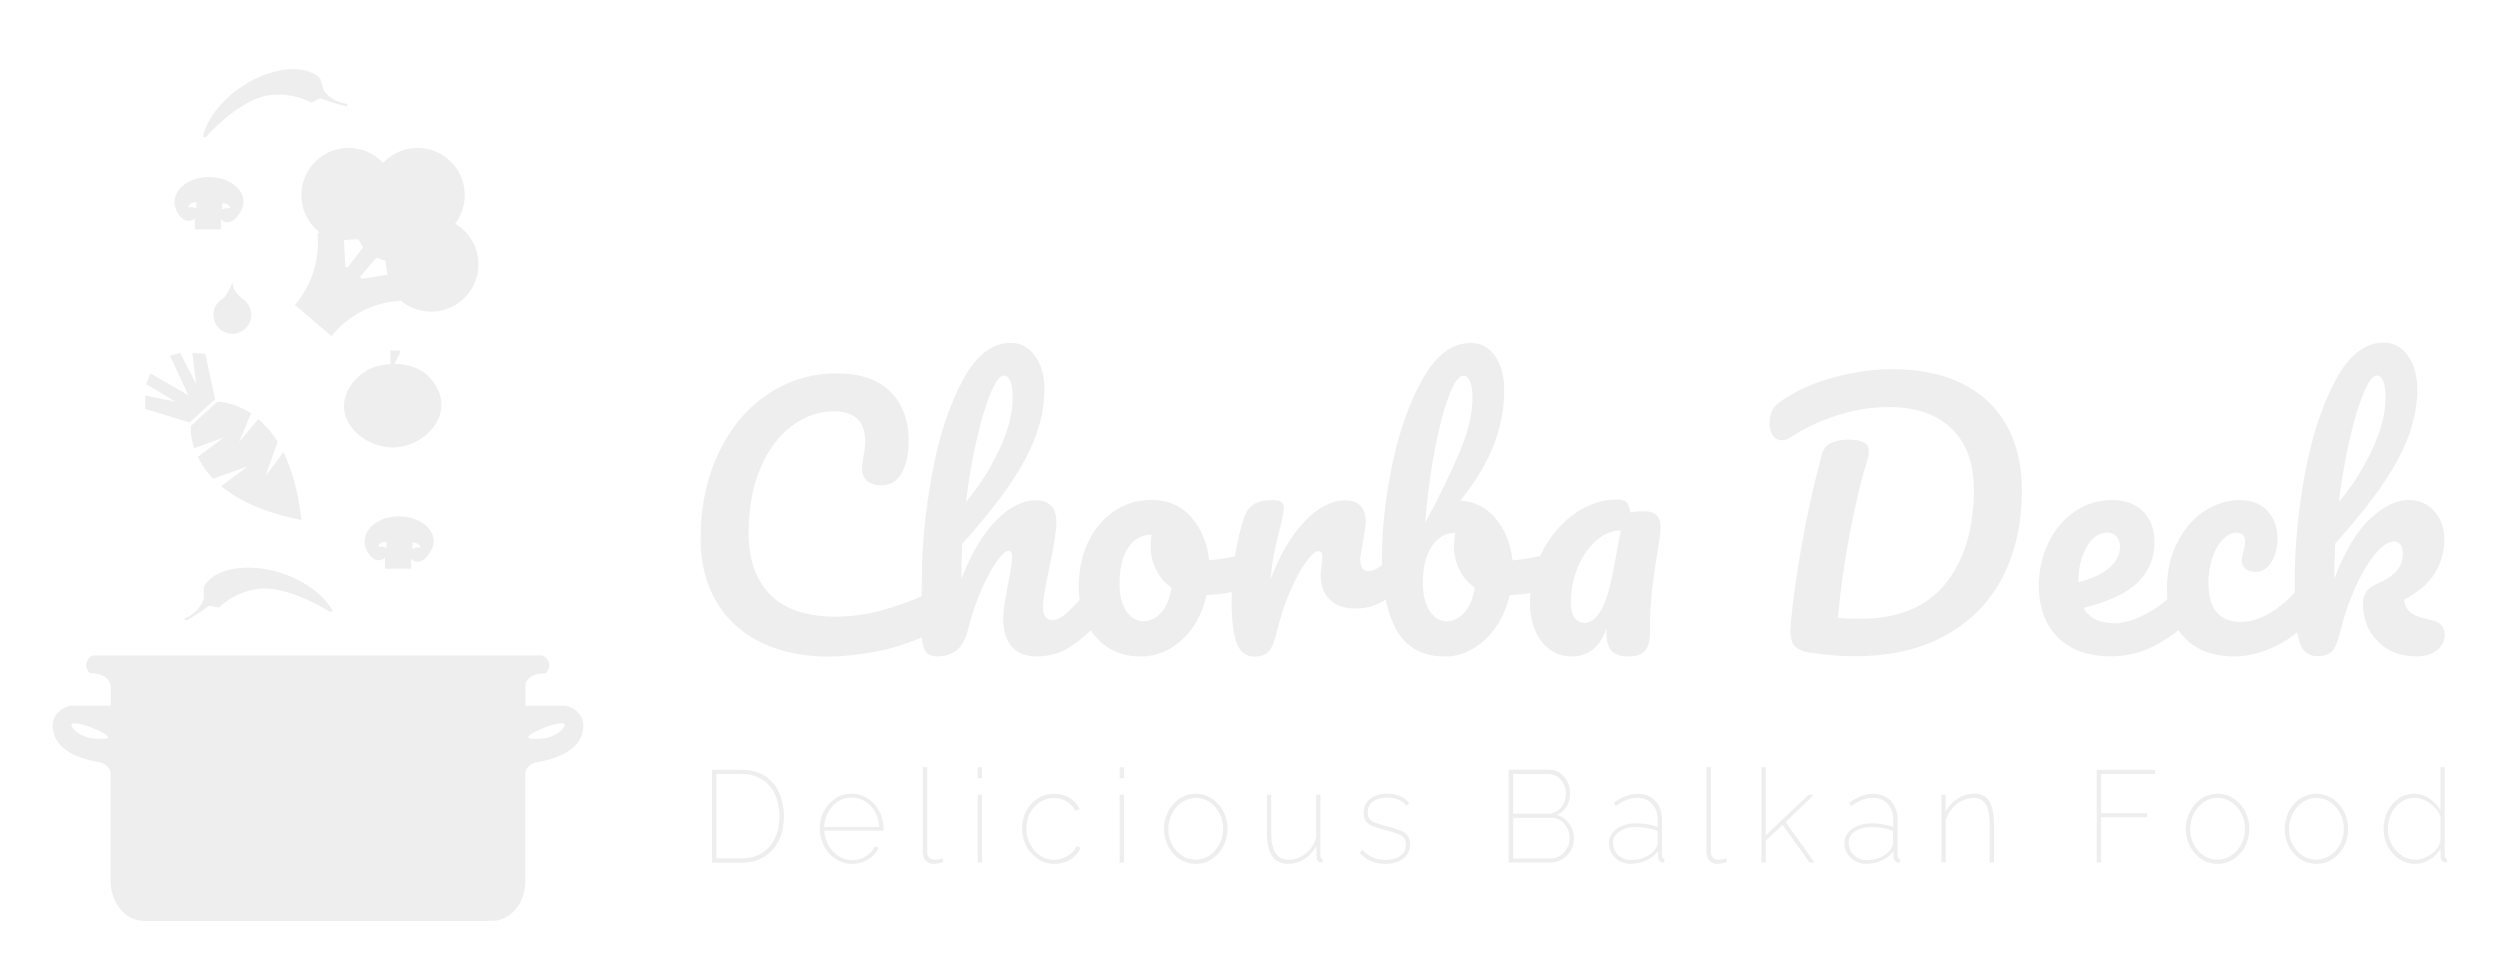
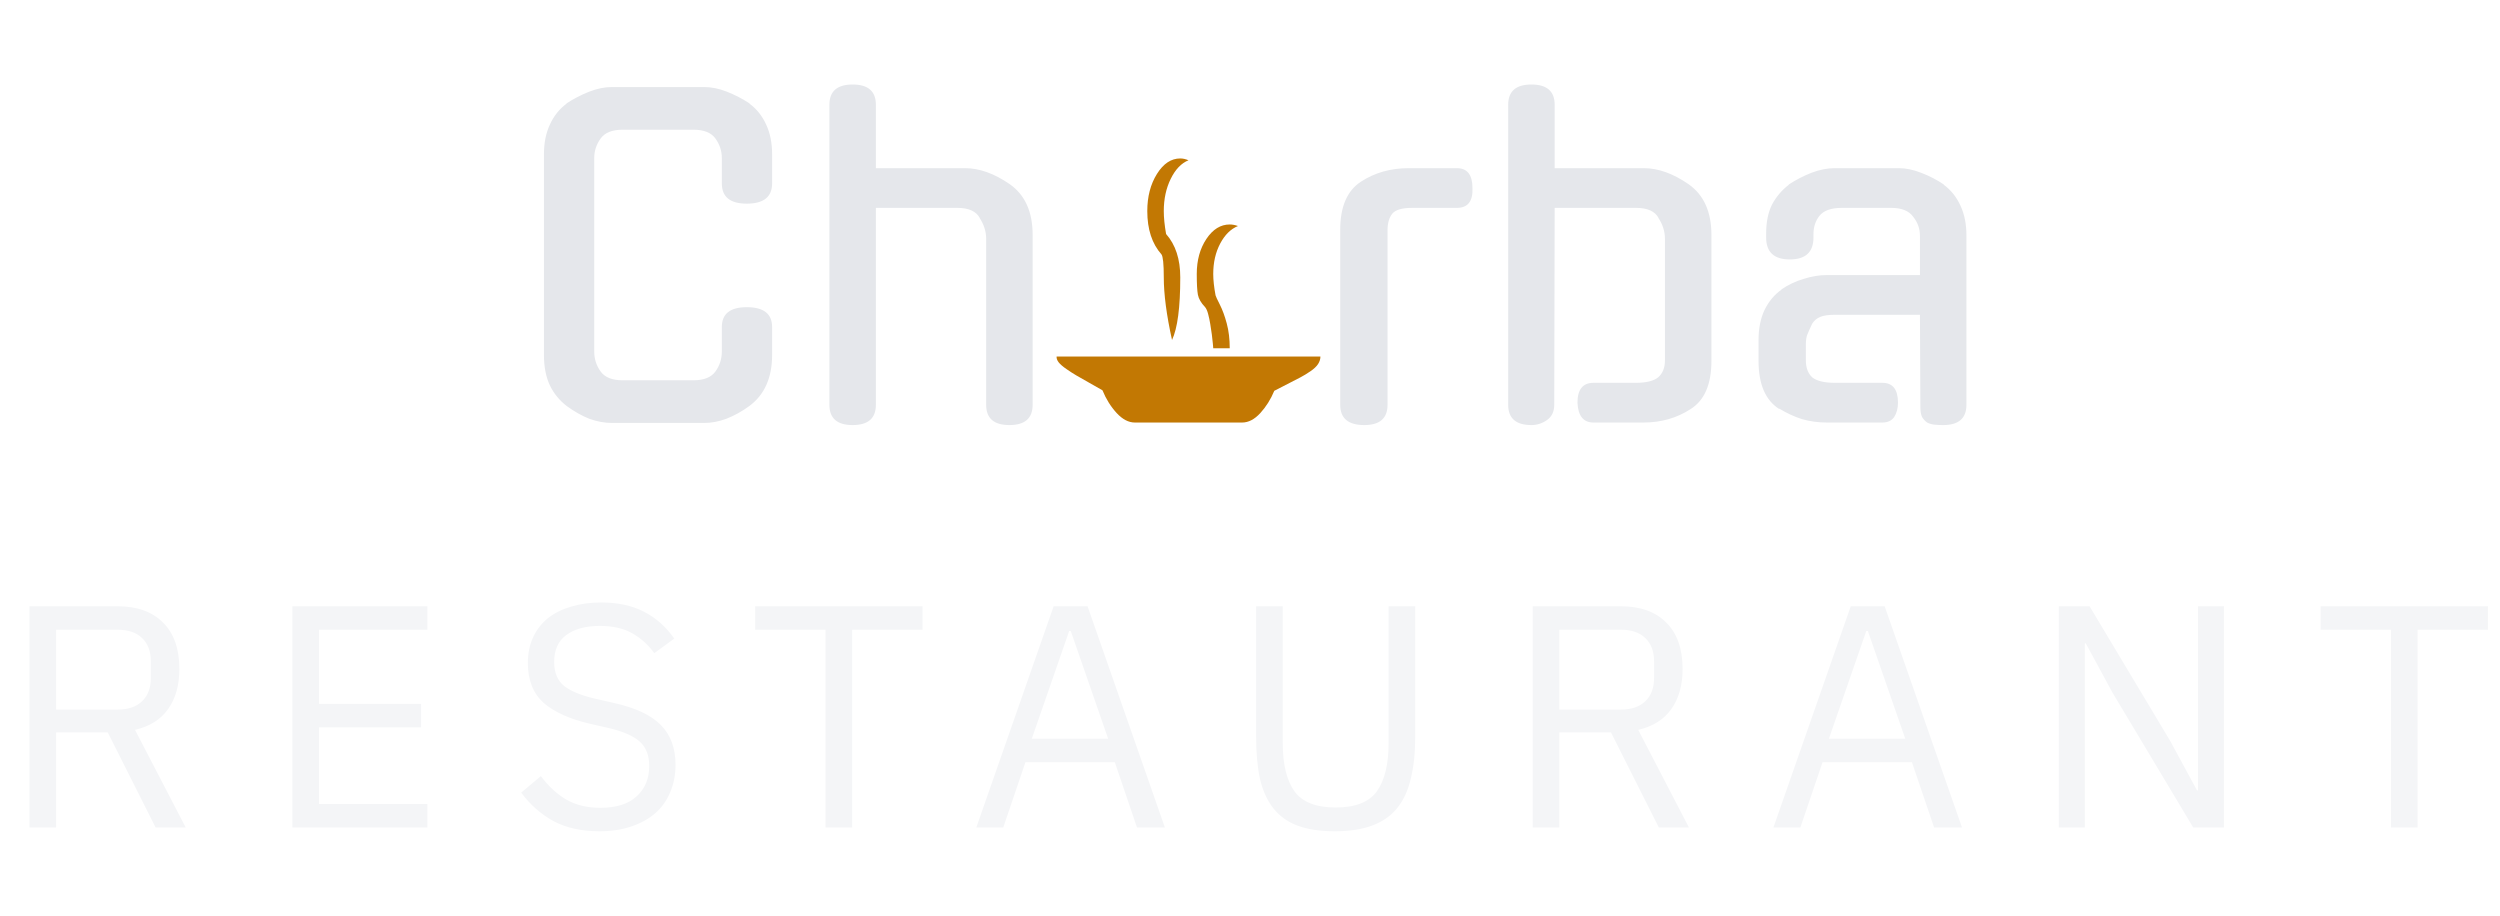
- <svg xmlns="http://www.w3.org/2000/svg" version="1.1" id="Layer_1" x="0px" y="0px" viewBox="0 0 325.33 127.11" style="enable-background:new 0 0 325.33 127.11;" xml:space="preserve">
-   <style type="text/css">
- 	.st0{fill:#EEEEEE;}
- </style>
-   <g id="pot">
-     <path class="st0" d="M73.63,91.84h-5.26v-2.85c0.2-0.62,0.81-1.37,2.62-1.37c0,0,1.12-0.95,0-2.11l-0.42-0.22H12.12l-0.41,0.21   c-1.12,1.17,0,2.11,0,2.11c2.17,0,2.62,1.07,2.7,1.71c0.03,0.27,0,0.46,0,0.46v2.05H9.15c0,0-2.84,0.56-2.19,3.45   s4.56,3.67,5.85,3.89c1.3,0.22,1.59,1.28,1.59,1.28v14.22c0,2.85,1.94,5.17,4.33,5.17h45.3c2.39,0,4.33-2.31,4.33-5.17v-14.22   c0,0,0.3-1.06,1.59-1.28c1.29-0.22,5.2-1,5.86-3.89S73.63,91.84,73.63,91.84z M13.57,96.14c0,0-2.89,0.31-4.14-1.47   C8.17,92.89,15.99,96,13.57,96.14z M73.35,94.67c-1.26,1.78-4.14,1.47-4.14,1.47C66.79,96,74.61,92.89,73.35,94.67z" />
-     <g id="Carot">
-       <path class="st0" d="M28.79,63.26l3.43-2.56l-4.48,1.6c-0.94-0.97-1.58-1.95-2-2.85l3.35-2.5l-3.83,1.37    c-0.55-1.68-0.42-2.88-0.42-2.88l1.69-1.57l0.04-0.03l1.71-1.56c0,0,0.78-0.01,1.93,0.34c0.71,0.22,1.56,0.58,2.46,1.18    l-1.58,3.75l2.53-3.02c0.86,0.73,1.73,1.69,2.51,2.97l-1.59,4.47l2.34-3.13c1.07,2.16,1.93,5.02,2.34,8.83    C34.2,66.68,30.92,65.04,28.79,63.26z" />
-       <polygon class="st0" points="18.9,51.47 18.9,53.21 24.67,54.99 27.99,51.94 26.71,46.03 25.04,45.93 25.52,49.98 23.44,45.93     22.13,46.3 24.51,51.44 19.56,48.58 19.03,49.98 22.85,52.28   " />
-     </g>
-     <path class="st0" d="M55.89,68.88c-0.34-0.43-0.8-0.8-1.35-1.09c-0.01,0-0.01-0.01-0.03-0.01c-0.46-0.24-0.98-0.41-1.54-0.5   c-0.33-0.06-0.67-0.09-1.03-0.09c-0.34,0-0.67,0.03-1,0.08c-0.47,0.08-0.92,0.2-1.32,0.39c-0.01,0-0.03,0.01-0.04,0.02   c-0.74,0.32-1.34,0.8-1.7,1.37c-0.13,0.21-0.42,0.71-0.43,1.38c-0.03,1.27,0.95,2.11,1.11,2.24c0.09,0.06,0.33,0.24,0.68,0.24   c0.49,0.01,0.81-0.29,0.86-0.35v1.45h3.41v-1.34c0.14,0.2,0.3,0.3,0.39,0.34c0.43,0.2,0.99,0.06,1.44-0.34   c0.15-0.14,0.34-0.36,0.52-0.64c0.22-0.34,0.57-0.87,0.57-1.59C56.44,69.88,56.24,69.35,55.89,68.88z M50.29,71.27h-0.17   c0,0-0.23-0.24-0.88-0.1c0,0,0.09-0.76,1.05-0.67V71.27z M53.83,71.4h-0.17v-0.77c0.96-0.1,1.05,0.66,1.05,0.66   C54.05,71.16,53.83,71.4,53.83,71.4z" />
-     <path class="st0" d="M31.15,24.72c-0.34-0.43-0.8-0.8-1.35-1.09c-0.01,0-0.01-0.01-0.03-0.01c-0.46-0.24-0.98-0.41-1.54-0.5   c-0.33-0.06-0.67-0.09-1.03-0.09c-0.34,0-0.67,0.03-1,0.08c-0.47,0.08-0.92,0.2-1.32,0.39c-0.01,0-0.03,0.01-0.04,0.02   c-0.74,0.32-1.34,0.8-1.7,1.37c-0.13,0.21-0.42,0.71-0.43,1.38c-0.03,1.27,0.95,2.11,1.11,2.24c0.09,0.06,0.33,0.24,0.68,0.24   c0.49,0.01,0.81-0.29,0.86-0.35v1.45h3.41v-1.36c0.14,0.2,0.3,0.3,0.39,0.34c0.43,0.2,0.99,0.06,1.44-0.34   c0.15-0.14,0.34-0.36,0.52-0.64c0.22-0.34,0.57-0.87,0.57-1.59C31.7,25.71,31.5,25.18,31.15,24.72z M25.55,27.1h-0.17   c0,0-0.23-0.24-0.88-0.1c0,0,0.09-0.76,1.05-0.67V27.1z M29.09,27.23h-0.17v-0.77c0.96-0.1,1.05,0.66,1.05,0.66   C29.32,26.99,29.09,27.23,29.09,27.23z" />
-     <path class="st0" d="M48.99,72.9" />
-     <path class="st0" d="M23.96,80.52c0,0,1.96-0.7,2.56-2.65v-1.48c0,0,1.01-2.49,5.68-2.52s9.33,2.5,11.08,5.58   c0,0-0.28,0.27-0.42,0.15s-4.75-3.02-8.45-3.02c-1.95,0-4.27,0.92-5.8,2.37c-0.05,0.05-0.09,0.09-0.12,0.11   c-0.42-0.08-0.85-0.15-1.27-0.23c-0.36,0.26-0.73,0.52-1.12,0.78c-0.63,0.42-1.24,0.8-1.83,1.15   C24.16,80.68,24.06,80.6,23.96,80.52z" />
-     <path class="st0" d="M45.27,13.53c0,0-2.08-0.14-3.18-1.85l-0.41-1.43c0,0-1.65-2.12-6.16-0.87s-8.29,4.96-9.13,8.39   c0,0,0.34,0.18,0.45,0.02c0.11-0.15,3.74-4.2,7.29-5.21c1.88-0.53,4.36-0.28,6.23,0.7c0.06,0.03,0.11,0.06,0.15,0.08   c0.39-0.19,0.77-0.38,1.16-0.57c0.42,0.15,0.85,0.3,1.29,0.45c0.72,0.23,1.41,0.43,2.08,0.6C45.12,13.73,45.19,13.63,45.27,13.53z" />
-     <path class="st0" d="M29.03,38.83c0.02-0.01,0.03-0.02,0.05-0.03c-0.16,0.17-0.32,0.3-0.5,0.35   C28.72,39.02,28.87,38.91,29.03,38.83z" />
-     <path class="st0" d="M31.7,38.99c0,0-0.06-0.04-0.17-0.11C31.6,38.91,31.65,38.95,31.7,38.99z" />
-     <path class="st0" d="M32.7,40.97c0,1.36-1.1,2.47-2.46,2.47c-1.36,0-2.47-1.11-2.47-2.47c0-0.69,0.29-1.31,0.74-1.76   c0,0,0,0,0.01,0c0.02-0.02,0.04-0.04,0.06-0.06h0.01c0.17-0.05,0.34-0.18,0.5-0.35c0.64-0.67,1.16-2.04,1.16-2.04   c0.08,1.1,0.93,1.84,1.3,2.12c0.1,0.08,0.17,0.11,0.17,0.11C32.31,39.44,32.7,40.16,32.7,40.97z" />
-     <path class="st0" d="M28.58,39.15c-0.03,0.02-0.04,0.04-0.06,0.06c-0.01,0-0.01,0-0.01,0C28.43,39.21,28.45,39.19,28.58,39.15z" />
-     <path class="st0" d="M57.43,53.03c-0.24,2.84-3.28,5.2-6.33,5.2c-2.98,0-6.21-2.24-6.33-5.2c-0.1-2.42,1.93-4.45,3.59-5.14   c0.48-0.2,1.17-0.38,1.93-0.47l0.13-0.02c0.13-0.01,0.25-0.03,0.39-0.03v-1.75h1.25v0.32l-0.73,1.42c0.33,0,0.83,0.01,1.43,0.13   c0.53,0.11,1.98,0.41,3.15,1.62C56.04,49.24,57.62,50.88,57.43,53.03z" />
-     <path class="st0" d="M59.23,29.11c0.79-1.03,1.25-2.32,1.25-3.72c0-3.4-2.75-6.14-6.14-6.14c-1.77,0-3.37,0.75-4.49,1.95   c-1.12-1.2-2.72-1.95-4.48-1.95c-3.14,0-5.74,2.35-6.11,5.39c-0.03,0.25-0.04,0.5-0.04,0.75c0,1.82,0.79,3.45,2.04,4.57   c0.09,0.08,0.18,0.16,0.27,0.24l-0.22,0.25c0.03,0.38,0.05,0.76,0.05,1.14c0,3.08-1.11,5.91-2.97,8.09l4.74,4.06   c1.7-2.11,4.08-3.64,6.81-4.29c0.72-0.18,1.46-0.29,2.23-0.32c1.06,0.89,2.43,1.42,3.93,1.42c0.69,0,1.35-0.11,1.97-0.32   c2.43-0.82,4.19-3.12,4.19-5.83C62.25,32.14,61.04,30.17,59.23,29.11z M44.94,34.7l-0.18-3.46l1.86-0.11l0.62,1.06l-1.98,2.58   L44.94,34.7z M47,36.3L46.87,36l2.11-2.47l1.16,0.38l0.29,1.83L47,36.3z" />
-   </g>
-   <g>
-     <path class="st0" d="M98.91,83.54c-2.5-1.25-4.41-3.03-5.74-5.33c-1.33-2.3-2-4.98-2-8.03c0-4.23,0.79-7.99,2.36-11.27   c1.57-3.28,3.71-5.82,6.4-7.62c2.69-1.8,5.68-2.7,8.97-2.7c3.06,0,5.39,0.8,6.97,2.4c1.59,1.6,2.38,3.71,2.38,6.33   c0,1.76-0.31,3.17-0.91,4.23c-0.61,1.07-1.48,1.6-2.62,1.6c-0.79,0-1.42-0.19-1.87-0.56c-0.45-0.37-0.68-0.92-0.68-1.64   c0-0.26,0.06-0.73,0.17-1.43c0.17-0.86,0.25-1.55,0.25-2.07c0-2.62-1.38-3.93-4.12-3.93c-1.87,0-3.66,0.62-5.36,1.86   c-1.7,1.24-3.08,3.06-4.12,5.46c-1.05,2.4-1.57,5.26-1.57,8.57c0,3.45,0.95,6.12,2.85,8.01c1.9,1.88,4.71,2.83,8.42,2.83   c1.84,0,3.71-0.24,5.59-0.71c1.89-0.47,3.98-1.2,6.27-2.18c0.43-0.17,0.78-0.26,1.06-0.26c0.45,0,0.79,0.17,1.02,0.52   c0.23,0.34,0.34,0.79,0.34,1.34c0,1.76-0.94,3.05-2.81,3.89c-2.01,0.89-4.1,1.55-6.27,1.96s-4.23,0.63-6.19,0.63   C104.34,85.42,101.4,84.79,98.91,83.54z" />
-     <path class="st0" d="M144.14,76.09c0.21,0.35,0.32,0.82,0.32,1.42c0,1.15-0.27,2.04-0.81,2.68c-1.3,1.53-2.64,2.78-4.02,3.76   c-1.38,0.98-2.94,1.47-4.7,1.47c-1.45,0-2.54-0.42-3.27-1.27c-0.74-0.85-1.11-2.08-1.11-3.69c0-0.81,0.2-2.25,0.6-4.32   c0.37-1.81,0.55-3.07,0.55-3.76c0-0.46-0.16-0.69-0.47-0.69c-0.37,0-0.89,0.48-1.57,1.45c-0.68,0.96-1.36,2.24-2.04,3.82   c-0.68,1.58-1.23,3.25-1.66,5.01c-0.54,2.3-1.87,3.45-4,3.45c-0.85,0-1.41-0.31-1.68-0.93c-0.27-0.62-0.4-1.73-0.4-3.35   c0-0.92,0.01-1.66,0.04-2.2l0.04-3.45c0-4.43,0.45-9.05,1.34-13.86c0.89-4.81,2.21-8.84,3.96-12.11c1.74-3.27,3.83-4.9,6.27-4.9   c1.3,0,2.36,0.57,3.17,1.71c0.81,1.14,1.21,2.61,1.21,4.42c0,2.91-0.84,5.92-2.51,9.05c-1.67,3.12-4.4,6.77-8.17,10.95   c-0.08,1.5-0.13,3.04-0.13,4.62c0.94-2.45,1.98-4.44,3.13-5.98c1.15-1.54,2.28-2.64,3.4-3.3c1.12-0.66,2.15-0.99,3.08-0.99   c1.84,0,2.76,0.94,2.76,2.81c0,1.12-0.31,3.15-0.94,6.09c-0.54,2.5-0.81,4.16-0.81,4.96c0,1.15,0.41,1.73,1.23,1.73   c0.57,0,1.24-0.35,2.02-1.06c0.78-0.7,1.82-1.85,3.13-3.43c0.34-0.4,0.72-0.6,1.15-0.6C143.63,75.57,143.92,75.74,144.14,76.09z    M128.93,51.11c-0.62,1.48-1.23,3.48-1.81,6c-0.58,2.52-1.06,5.26-1.42,8.22c1.76-2.1,3.21-4.39,4.36-6.87   c1.15-2.47,1.72-4.72,1.72-6.74c0-0.92-0.1-1.63-0.3-2.12c-0.2-0.49-0.48-0.73-0.85-0.73C130.12,48.89,129.56,49.63,128.93,51.11z" />
-     <path class="st0" d="M163.55,72.51c0.2,0.38,0.3,0.85,0.3,1.43c0,1.38-0.41,2.2-1.23,2.46c-1.7,0.6-3.57,0.95-5.61,1.04   c-0.54,2.42-1.6,4.35-3.19,5.81c-1.59,1.45-3.39,2.18-5.4,2.18c-1.7,0-3.15-0.42-4.36-1.25s-2.12-1.94-2.74-3.32   c-0.62-1.38-0.94-2.88-0.94-4.49c0-2.19,0.41-4.14,1.23-5.85c0.82-1.71,1.96-3.05,3.4-4.02c1.45-0.96,3.05-1.45,4.81-1.45   c2.15,0,3.89,0.75,5.21,2.27c1.32,1.51,2.09,3.38,2.32,5.59c1.33-0.09,2.92-0.37,4.76-0.86c0.23-0.06,0.43-0.09,0.6-0.09   C163.07,71.94,163.35,72.13,163.55,72.51z M151.11,79.72c0.67-0.75,1.11-1.83,1.34-3.24c-0.88-0.6-1.55-1.4-2.02-2.38   c-0.47-0.98-0.7-2.01-0.7-3.11c0-0.46,0.04-0.92,0.13-1.38h-0.21c-1.13,0-2.08,0.55-2.83,1.66c-0.75,1.11-1.13,2.67-1.13,4.68   c0,1.58,0.3,2.79,0.91,3.63c0.61,0.84,1.33,1.25,2.15,1.25C149.66,80.84,150.44,80.47,151.11,79.72z" />
-     <path class="st0" d="M160.93,83.69c-0.44-1.15-0.66-2.99-0.66-5.53c0-3.74,0.52-7.3,1.57-10.66c0.25-0.83,0.67-1.45,1.25-1.83   c0.58-0.39,1.4-0.58,2.45-0.58c0.57,0,0.96,0.07,1.19,0.22c0.23,0.14,0.34,0.42,0.34,0.82c0,0.46-0.21,1.5-0.64,3.11   c-0.28,1.15-0.51,2.16-0.68,3.02c-0.17,0.86-0.31,1.93-0.43,3.2c0.94-2.48,1.98-4.49,3.15-6.04c1.16-1.55,2.3-2.66,3.42-3.32   c1.12-0.66,2.15-0.99,3.08-0.99c1.84,0,2.76,0.94,2.76,2.81c0,0.37-0.13,1.28-0.38,2.72c-0.23,1.15-0.34,1.87-0.34,2.16   c0,1.01,0.36,1.51,1.06,1.51c0.79,0,1.81-0.63,3.06-1.9c0.37-0.37,0.75-0.56,1.15-0.56c0.37,0,0.66,0.17,0.87,0.5   s0.32,0.77,0.32,1.32c0,1.07-0.28,1.9-0.85,2.5c-0.79,0.84-1.72,1.55-2.79,2.14c-1.06,0.59-2.19,0.88-3.38,0.88   c-1.5,0-2.64-0.39-3.42-1.17c-0.78-0.78-1.17-1.83-1.17-3.15c0-0.43,0.04-0.86,0.13-1.29c0.06-0.58,0.09-0.96,0.09-1.17   c0-0.46-0.16-0.69-0.47-0.69c-0.43,0-0.99,0.48-1.68,1.45c-0.7,0.96-1.38,2.24-2.06,3.82c-0.68,1.58-1.23,3.25-1.66,5.01   c-0.31,1.35-0.67,2.27-1.08,2.74c-0.41,0.47-1.06,0.71-1.94,0.71C162.13,85.42,161.37,84.84,160.93,83.69z" />
-     <path class="st0" d="M203.02,72.51c0.2,0.38,0.3,0.85,0.3,1.43c0,0.72-0.1,1.27-0.3,1.66c-0.2,0.39-0.51,0.65-0.94,0.8   c-1.7,0.6-3.57,0.95-5.61,1.04c-0.57,2.39-1.64,4.32-3.21,5.79s-3.31,2.2-5.21,2.2c-2.86,0-4.95-1.11-6.25-3.32   c-1.3-2.22-1.96-5.43-1.96-9.63c0-3.71,0.45-7.75,1.36-12.11c0.91-4.36,2.23-8.07,3.98-11.14c1.74-3.07,3.82-4.6,6.23-4.6   c1.3,0,2.35,0.57,3.15,1.71c0.79,1.14,1.19,2.61,1.19,4.42c0,2.36-0.44,4.71-1.32,7.04c-0.88,2.33-2.34,4.78-4.38,7.34   c1.9,0.14,3.45,0.94,4.64,2.4c1.19,1.45,1.9,3.25,2.13,5.38c1.33-0.09,2.92-0.37,4.76-0.86c0.17-0.06,0.37-0.09,0.6-0.09   C202.53,71.94,202.82,72.13,203.02,72.51z M190.56,79.72c0.68-0.75,1.13-1.83,1.36-3.24c-0.88-0.6-1.55-1.4-2.02-2.38   c-0.47-0.98-0.7-2.01-0.7-3.11c0-0.4,0.06-0.95,0.17-1.64h-0.13c-1.16,0-2.13,0.58-2.91,1.75c-0.78,1.17-1.17,2.73-1.17,4.68   c0,1.64,0.3,2.89,0.91,3.76s1.33,1.3,2.15,1.3C189.09,80.84,189.87,80.47,190.56,79.72z M188.58,51.46   c-0.67,1.71-1.28,4.04-1.85,6.97c-0.57,2.94-0.99,6.15-1.28,9.63c1.87-3.48,3.37-6.56,4.49-9.22c1.12-2.66,1.68-5.03,1.68-7.1   c0-0.92-0.11-1.63-0.32-2.12s-0.5-0.73-0.87-0.73C189.86,48.89,189.24,49.75,188.58,51.46z" />
-     <path class="st0" d="M200.61,83.47c-1.01-1.29-1.51-2.99-1.51-5.09c0-2.3,0.52-4.48,1.57-6.54c1.05-2.06,2.45-3.71,4.19-4.96   c1.74-1.25,3.59-1.88,5.55-1.88c0.62,0,1.04,0.12,1.25,0.37c0.21,0.25,0.39,0.68,0.53,1.32c0.54-0.12,1.13-0.17,1.79-0.17   c0.68,0,1.2,0.17,1.57,0.52c0.37,0.35,0.55,0.84,0.55,1.47c0,0.66-0.14,1.81-0.42,3.45c-0.31,1.76-0.55,3.43-0.72,5.03   c-0.17,1.6-0.25,3.39-0.25,5.38c0,1.09-0.22,1.88-0.66,2.35c-0.44,0.47-1.16,0.71-2.15,0.71c-0.96,0-1.68-0.24-2.15-0.71   c-0.47-0.48-0.7-1.25-0.7-2.31l0.04-0.69c-0.88,2.48-2.4,3.71-4.55,3.71C202.93,85.42,201.62,84.77,200.61,83.47z M208.37,79.37   c0.65-1.12,1.23-3.12,1.74-6l0.81-4.36c-1.16,0.03-2.24,0.48-3.23,1.36s-1.79,2.04-2.38,3.48c-0.59,1.44-0.89,2.96-0.89,4.58   c0,0.86,0.16,1.52,0.49,1.96c0.33,0.45,0.76,0.67,1.3,0.67C207,81.06,207.72,80.49,208.37,79.37z" />
-     <path class="st0" d="M235.89,84.98c-1.13-0.14-1.91-0.45-2.34-0.91c-0.42-0.46-0.61-1.21-0.55-2.25c0.2-2.85,0.67-6.37,1.4-10.56   c0.74-4.19,1.63-8.22,2.68-12.11c0.2-0.72,0.59-1.22,1.19-1.51c0.6-0.29,1.38-0.43,2.34-0.43c1.73,0,2.59,0.49,2.59,1.47   c0,0.4-0.08,0.86-0.25,1.38c-0.74,2.3-1.47,5.39-2.21,9.26s-1.26,7.56-1.57,11.07c0.85,0.09,1.81,0.13,2.89,0.13   c4.96,0,8.67-1.53,11.12-4.58c2.45-3.05,3.68-7.12,3.68-12.22c0-3.42-0.96-6.07-2.89-7.94c-1.93-1.87-4.65-2.81-8.17-2.81   c-2.27,0-4.51,0.36-6.74,1.08c-2.23,0.72-4.23,1.67-6.02,2.85c-0.37,0.26-0.76,0.39-1.19,0.39c-0.48,0-0.87-0.21-1.15-0.63   s-0.42-0.93-0.42-1.53c0-0.69,0.11-1.26,0.34-1.71c0.23-0.45,0.61-0.86,1.15-1.23c1.96-1.35,4.25-2.38,6.89-3.09   c2.64-0.71,5.17-1.06,7.61-1.06c3.46,0,6.45,0.61,8.97,1.83c2.52,1.22,4.47,3.02,5.83,5.38c1.36,2.36,2.04,5.21,2.04,8.55   c0,4.35-0.85,8.14-2.55,11.38s-4.18,5.75-7.44,7.53c-3.26,1.79-7.14,2.68-11.65,2.68C239.82,85.42,237.96,85.27,235.89,84.98z" />
-     <path class="st0" d="M285.8,76.09c0.21,0.35,0.32,0.82,0.32,1.42c0,1.15-0.27,2.04-0.81,2.68c-1.05,1.3-2.53,2.49-4.44,3.58   c-1.91,1.09-3.96,1.64-6.15,1.64c-2.98,0-5.29-0.82-6.93-2.46c-1.64-1.64-2.47-3.89-2.47-6.74c0-1.99,0.41-3.84,1.23-5.55   c0.82-1.71,1.96-3.07,3.42-4.08c1.46-1.01,3.11-1.51,4.95-1.51c1.64,0,2.96,0.5,3.96,1.49s1.49,2.34,1.49,4.04   c0,1.99-0.7,3.69-2.11,5.12s-3.78,2.55-7.12,3.39c0.71,1.32,2.06,1.99,4.04,1.99c1.28,0,2.73-0.45,4.36-1.36   c1.63-0.91,3.04-2.09,4.23-3.56c0.34-0.4,0.72-0.6,1.15-0.6C285.29,75.57,285.59,75.74,285.8,76.09z M271.55,71.17   c-0.72,1.24-1.08,2.73-1.08,4.49v0.09c1.67-0.4,2.99-1.01,3.96-1.81c0.96-0.81,1.45-1.74,1.45-2.81c0-0.55-0.15-0.99-0.45-1.32   c-0.3-0.33-0.7-0.5-1.21-0.5C273.16,69.31,272.27,69.93,271.55,71.17z" />
-     <path class="st0" d="M284.31,83.02c-1.55-1.6-2.32-3.71-2.32-6.33c0-2.33,0.45-4.38,1.36-6.13s2.08-3.11,3.53-4.06   c1.45-0.95,2.96-1.42,4.55-1.42c1.56,0,2.77,0.47,3.64,1.4c0.86,0.94,1.3,2.14,1.3,3.61c0,1.21-0.26,2.23-0.79,3.07   c-0.53,0.83-1.21,1.25-2.06,1.25c-0.54,0-0.97-0.13-1.3-0.39s-0.49-0.62-0.49-1.08c0-0.2,0.03-0.43,0.09-0.69   c0.06-0.26,0.1-0.45,0.13-0.56c0.14-0.43,0.21-0.83,0.21-1.21c0-0.37-0.09-0.66-0.28-0.86c-0.18-0.2-0.45-0.3-0.79-0.3   c-0.65,0-1.26,0.29-1.83,0.88c-0.57,0.59-1.02,1.39-1.36,2.4c-0.34,1.01-0.51,2.12-0.51,3.32c0,3.34,1.43,5.01,4.3,5.01   c1.16,0,2.42-0.4,3.76-1.19c1.35-0.79,2.67-1.98,3.98-3.56c0.34-0.4,0.72-0.6,1.15-0.6c0.37,0,0.66,0.17,0.87,0.52   c0.21,0.35,0.32,0.82,0.32,1.42c0,1.09-0.27,1.99-0.81,2.68c-1.33,1.67-2.93,2.96-4.79,3.86c-1.86,0.91-3.65,1.36-5.38,1.36   C288.02,85.42,285.85,84.62,284.31,83.02z" />
-     <path class="st0" d="M318.14,82.65c0,0.72-0.32,1.36-0.96,1.92c-0.64,0.56-1.55,0.84-2.74,0.84c-2.04,0-3.71-0.64-5-1.92   c-1.29-1.28-1.94-2.96-1.94-5.03c0-1.12,0.57-1.93,1.7-2.42c1.25-0.55,2.14-1.13,2.68-1.75c0.54-0.62,0.81-1.37,0.81-2.27   c0-0.52-0.11-0.91-0.32-1.17c-0.21-0.26-0.48-0.39-0.79-0.39c-0.77,0-1.61,0.56-2.53,1.68c-0.92,1.12-1.78,2.57-2.57,4.34   c-0.79,1.77-1.42,3.59-1.87,5.46c-0.31,1.35-0.67,2.27-1.08,2.74c-0.41,0.47-1.06,0.71-1.93,0.71c-0.88,0-1.52-0.32-1.94-0.97   s-0.69-1.65-0.83-3c-0.14-1.35-0.21-3.34-0.21-5.96c0-4.43,0.45-9.05,1.34-13.86c0.89-4.81,2.21-8.84,3.96-12.11   c1.74-3.27,3.83-4.9,6.27-4.9c1.3,0,2.36,0.57,3.17,1.71c0.81,1.14,1.21,2.61,1.21,4.42c0,2.91-0.84,5.92-2.51,9.05   c-1.67,3.12-4.4,6.77-8.17,10.95c-0.08,1.5-0.13,3.04-0.13,4.62c1.36-3.6,2.92-6.21,4.68-7.84s3.4-2.44,4.93-2.44   c1.42,0,2.56,0.49,3.42,1.47c0.86,0.98,1.3,2.19,1.3,3.63c0,1.58-0.4,3.04-1.19,4.36c-0.79,1.33-2.16,2.5-4.08,3.54   c0.17,0.86,0.52,1.46,1.04,1.79c0.52,0.33,1.37,0.61,2.53,0.84C317.56,80.94,318.14,81.59,318.14,82.65z M307.59,51.11   c-0.62,1.48-1.23,3.48-1.81,6s-1.06,5.26-1.42,8.22c1.76-2.1,3.21-4.39,4.36-6.87c1.15-2.47,1.72-4.72,1.72-6.74   c0-0.92-0.1-1.63-0.3-2.12s-0.48-0.73-0.85-0.73C308.78,48.89,308.22,49.63,307.59,51.11z" />
-   </g>
-   <g>
-     <path class="st0" d="M92.65,112.25v-12.07h3.83c1.23,0,2.26,0.27,3.07,0.81c0.81,0.54,1.43,1.26,1.84,2.18   c0.41,0.91,0.62,1.92,0.62,3.04c0,1.22-0.23,2.29-0.68,3.2c-0.45,0.91-1.09,1.61-1.92,2.11c-0.83,0.5-1.81,0.75-2.93,0.75H92.65z    M101.43,106.2c0-1.05-0.19-2-0.58-2.82c-0.39-0.83-0.94-1.48-1.68-1.95s-1.63-0.71-2.7-0.71h-3.25v10.98h3.25   c1.08,0,1.99-0.24,2.73-0.72c0.74-0.48,1.29-1.14,1.67-1.98S101.43,107.23,101.43,106.2z" />
-     <path class="st0" d="M110.86,112.42c-0.57,0-1.11-0.12-1.63-0.37c-0.51-0.24-0.96-0.58-1.34-1s-0.68-0.92-0.89-1.48   c-0.21-0.56-0.32-1.16-0.32-1.79c0-0.82,0.18-1.58,0.55-2.25c0.36-0.68,0.86-1.22,1.48-1.63c0.62-0.41,1.32-0.61,2.09-0.61   c0.79,0,1.5,0.21,2.12,0.62s1.12,0.96,1.5,1.64c0.37,0.68,0.56,1.44,0.56,2.28c0,0.04,0,0.09,0,0.14c0,0.04-0.01,0.09-0.02,0.13   h-7.7c0.06,0.71,0.25,1.36,0.59,1.94s0.77,1.04,1.3,1.38s1.11,0.51,1.74,0.51c0.63,0,1.22-0.17,1.77-0.5   c0.55-0.33,0.94-0.76,1.17-1.28l0.51,0.14c-0.17,0.41-0.42,0.78-0.78,1.1c-0.35,0.33-0.76,0.58-1.23,0.77   C111.87,112.33,111.38,112.42,110.86,112.42z M107.25,107.61h7.17c-0.04-0.75-0.23-1.4-0.55-1.97c-0.32-0.57-0.75-1.02-1.28-1.35   s-1.12-0.49-1.77-0.49c-0.64,0-1.22,0.16-1.74,0.49s-0.95,0.78-1.27,1.35C107.47,106.22,107.29,106.88,107.25,107.61z" />
-     <path class="st0" d="M120.08,99.84h0.58v10.97c0,0.37,0.09,0.64,0.27,0.81s0.42,0.26,0.72,0.26c0.14,0,0.31-0.02,0.49-0.05   s0.34-0.07,0.49-0.12l0.13,0.48c-0.17,0.06-0.37,0.11-0.62,0.15c-0.25,0.05-0.46,0.07-0.64,0.07c-0.42,0-0.76-0.13-1.02-0.4   c-0.26-0.27-0.4-0.63-0.4-1.09V99.84z" />
-     <path class="st0" d="M127.23,101.27v-1.43h0.56v1.43H127.23z M127.23,112.25v-8.84h0.56v8.84H127.23z" />
-     <path class="st0" d="M137.21,112.42c-0.58,0-1.13-0.12-1.64-0.36c-0.51-0.24-0.95-0.58-1.34-1c-0.39-0.42-0.69-0.91-0.9-1.47   c-0.21-0.55-0.32-1.15-0.32-1.78c0-0.85,0.18-1.61,0.55-2.29c0.36-0.68,0.86-1.22,1.49-1.62c0.63-0.4,1.35-0.6,2.14-0.6   c0.75,0,1.41,0.18,2,0.54c0.58,0.36,1.02,0.85,1.3,1.47l-0.54,0.2c-0.26-0.52-0.65-0.93-1.15-1.22s-1.05-0.44-1.66-0.44   c-0.66,0-1.26,0.18-1.8,0.53c-0.54,0.35-0.97,0.83-1.29,1.42s-0.48,1.27-0.48,2.02c0,0.74,0.16,1.41,0.49,2.04s0.76,1.12,1.3,1.48   c0.55,0.37,1.14,0.55,1.79,0.55c0.43,0,0.85-0.08,1.26-0.25s0.76-0.38,1.06-0.65c0.3-0.27,0.49-0.55,0.58-0.86l0.56,0.17   c-0.13,0.41-0.37,0.77-0.72,1.1c-0.35,0.32-0.75,0.58-1.21,0.76C138.21,112.33,137.72,112.42,137.21,112.42z" />
-     <path class="st0" d="M145.7,101.27v-1.43h0.56v1.43H145.7z M145.7,112.25v-8.84h0.56v8.84H145.7z" />
-     <path class="st0" d="M155.61,112.42c-0.57,0-1.11-0.12-1.62-0.36c-0.51-0.24-0.95-0.57-1.32-0.99c-0.37-0.42-0.67-0.91-0.88-1.46   c-0.21-0.55-0.31-1.13-0.31-1.74c0-0.62,0.11-1.21,0.32-1.76c0.21-0.55,0.51-1.04,0.88-1.47c0.37-0.42,0.81-0.75,1.32-0.99   c0.51-0.24,1.04-0.36,1.6-0.36c0.57,0,1.11,0.12,1.61,0.36c0.5,0.24,0.94,0.57,1.32,0.99c0.38,0.42,0.68,0.91,0.89,1.47   c0.21,0.55,0.32,1.14,0.32,1.76c0,0.61-0.1,1.19-0.31,1.74c-0.21,0.55-0.5,1.04-0.88,1.46c-0.38,0.42-0.82,0.75-1.32,0.99   S156.19,112.42,155.61,112.42z M152.04,107.89c0,0.74,0.16,1.41,0.48,2.01c0.32,0.61,0.75,1.09,1.29,1.44   c0.54,0.36,1.13,0.53,1.78,0.53c0.66,0,1.26-0.18,1.8-0.54c0.54-0.36,0.97-0.85,1.3-1.47c0.32-0.62,0.49-1.29,0.49-2.01   c0-0.74-0.16-1.41-0.49-2.02s-0.76-1.1-1.3-1.46c-0.54-0.36-1.13-0.54-1.78-0.54c-0.64,0-1.23,0.18-1.78,0.55   c-0.54,0.37-0.98,0.86-1.3,1.48S152.04,107.15,152.04,107.89z" />
-     <path class="st0" d="M164.87,108.45v-5.02h0.56v4.95c0,1.18,0.19,2.05,0.57,2.63s0.96,0.87,1.73,0.87c0.52,0,1.02-0.12,1.49-0.36   s0.9-0.57,1.26-1.01c0.36-0.44,0.63-0.93,0.79-1.48v-5.6h0.56v7.94c0,0.11,0.03,0.2,0.08,0.27c0.06,0.07,0.13,0.1,0.21,0.1v0.51   c-0.08,0-0.14,0-0.19,0c-0.05,0-0.09-0.01-0.12-0.02c-0.14-0.03-0.26-0.12-0.35-0.25c-0.09-0.13-0.14-0.28-0.14-0.45l-0.02-1.46   c-0.37,0.72-0.89,1.3-1.55,1.71c-0.66,0.42-1.38,0.63-2.15,0.63c-0.9,0-1.59-0.33-2.05-1C165.1,110.75,164.87,109.76,164.87,108.45   z" />
-     <path class="st0" d="M180.28,112.42c-0.66,0-1.28-0.12-1.84-0.35c-0.57-0.23-1.07-0.59-1.49-1.08l0.3-0.41   c0.46,0.45,0.94,0.79,1.42,1c0.48,0.22,1.02,0.32,1.6,0.32c0.8,0,1.46-0.17,1.95-0.53c0.5-0.35,0.74-0.84,0.74-1.46   c0-0.41-0.11-0.72-0.34-0.95c-0.22-0.23-0.55-0.41-0.97-0.55c-0.43-0.14-0.94-0.29-1.54-0.43c-0.6-0.16-1.09-0.31-1.48-0.47   c-0.39-0.15-0.69-0.36-0.88-0.62c-0.2-0.26-0.3-0.62-0.3-1.09c0-0.59,0.14-1.07,0.42-1.43c0.28-0.37,0.65-0.64,1.12-0.82   s0.98-0.27,1.54-0.27c0.68,0,1.27,0.12,1.77,0.36c0.49,0.24,0.85,0.54,1.07,0.9l-0.36,0.32c-0.24-0.35-0.59-0.62-1.05-0.8   s-0.96-0.27-1.49-0.27c-0.44,0-0.85,0.07-1.22,0.2s-0.68,0.34-0.91,0.62c-0.23,0.28-0.35,0.65-0.35,1.11   c0,0.37,0.08,0.66,0.25,0.87c0.17,0.2,0.41,0.37,0.74,0.48c0.33,0.12,0.75,0.25,1.25,0.38c0.67,0.17,1.25,0.34,1.74,0.52   c0.49,0.17,0.87,0.4,1.13,0.69c0.26,0.28,0.4,0.68,0.4,1.19c0,0.79-0.29,1.42-0.88,1.87C182.03,112.19,181.25,112.42,180.28,112.42   z" />
-     <path class="st0" d="M204.82,109.12c0,0.57-0.13,1.09-0.41,1.56c-0.27,0.48-0.63,0.86-1.1,1.14s-0.97,0.42-1.52,0.42h-5.47v-12.07   h5.32c0.55,0,1.03,0.15,1.43,0.45c0.4,0.3,0.71,0.69,0.93,1.16c0.21,0.47,0.32,0.96,0.32,1.47c0,0.61-0.15,1.17-0.45,1.68   c-0.3,0.51-0.71,0.88-1.24,1.12c0.67,0.2,1.2,0.59,1.59,1.16C204.63,107.78,204.82,108.42,204.82,109.12z M196.91,100.72v5.17h4.54   c0.45,0,0.85-0.12,1.2-0.37c0.35-0.25,0.62-0.57,0.82-0.97c0.2-0.4,0.3-0.81,0.3-1.24c0-0.46-0.09-0.89-0.28-1.28   c-0.19-0.39-0.45-0.71-0.79-0.94s-0.72-0.36-1.15-0.36H196.91z M204.26,109.07c0-0.46-0.1-0.9-0.3-1.29   c-0.21-0.4-0.48-0.72-0.84-0.98c-0.36-0.25-0.76-0.38-1.2-0.38h-5v5.29h4.89c0.45,0,0.87-0.13,1.24-0.38   c0.38-0.25,0.67-0.58,0.89-0.99S204.26,109.51,204.26,109.07z" />
-     <path class="st0" d="M209.37,109.72c0-0.52,0.15-0.97,0.46-1.35c0.31-0.38,0.73-0.68,1.26-0.9c0.53-0.22,1.14-0.33,1.85-0.33   c0.46,0,0.94,0.04,1.44,0.13c0.5,0.08,0.94,0.2,1.34,0.35v-0.93c0-0.86-0.24-1.56-0.73-2.08s-1.15-0.79-1.97-0.79   c-0.42,0-0.86,0.09-1.33,0.27c-0.47,0.18-0.95,0.45-1.43,0.8l-0.28-0.42c0.56-0.4,1.09-0.69,1.6-0.88c0.51-0.19,1-0.29,1.47-0.29   c0.99,0,1.78,0.31,2.36,0.92c0.58,0.62,0.88,1.45,0.88,2.5v4.65c0,0.12,0.03,0.22,0.07,0.28c0.05,0.06,0.12,0.09,0.22,0.09v0.51   c-0.08,0-0.14,0-0.19,0c-0.05,0-0.09-0.01-0.12-0.02c-0.15-0.03-0.28-0.12-0.36-0.26c-0.09-0.14-0.14-0.28-0.15-0.44v-0.76   c-0.4,0.52-0.91,0.93-1.54,1.21s-1.3,0.43-2.02,0.43c-0.53,0-1.01-0.12-1.44-0.36c-0.43-0.24-0.77-0.56-1.02-0.97   C209.49,110.68,209.37,110.22,209.37,109.72z M215.41,110.49c0.1-0.13,0.17-0.27,0.22-0.4c0.05-0.13,0.07-0.25,0.07-0.35v-1.61   c-0.43-0.17-0.87-0.3-1.33-0.38c-0.46-0.08-0.93-0.13-1.41-0.13c-0.91,0-1.65,0.19-2.21,0.57c-0.56,0.38-0.84,0.88-0.84,1.5   c0,0.41,0.1,0.78,0.31,1.12c0.2,0.34,0.48,0.61,0.84,0.81s0.76,0.3,1.2,0.3c0.68,0,1.31-0.13,1.88-0.4   C214.7,111.26,215.12,110.92,215.41,110.49z" />
-     <path class="st0" d="M222.07,99.84h0.58v10.97c0,0.37,0.09,0.64,0.27,0.81c0.18,0.18,0.42,0.26,0.72,0.26   c0.14,0,0.31-0.02,0.49-0.05s0.34-0.07,0.49-0.12l0.13,0.48c-0.17,0.06-0.37,0.11-0.62,0.15c-0.25,0.05-0.46,0.07-0.64,0.07   c-0.42,0-0.76-0.13-1.02-0.4c-0.26-0.27-0.4-0.63-0.4-1.09V99.84z" />
-     <path class="st0" d="M235.48,112.25l-3.5-4.91l-2.2,2.06v2.84h-0.56V99.84h0.56v8.87l5.57-5.28h0.68l-3.65,3.54l3.75,5.28H235.48z" />
-     <path class="st0" d="M240.02,109.72c0-0.52,0.15-0.97,0.46-1.35c0.31-0.38,0.73-0.68,1.26-0.9c0.53-0.22,1.14-0.33,1.85-0.33   c0.46,0,0.94,0.04,1.44,0.13c0.5,0.08,0.94,0.2,1.34,0.35v-0.93c0-0.86-0.24-1.56-0.73-2.08s-1.15-0.79-1.97-0.79   c-0.42,0-0.86,0.09-1.33,0.27c-0.47,0.18-0.95,0.45-1.43,0.8l-0.28-0.42c0.56-0.4,1.09-0.69,1.6-0.88c0.51-0.19,1-0.29,1.47-0.29   c0.99,0,1.78,0.31,2.36,0.92c0.58,0.62,0.88,1.45,0.88,2.5v4.65c0,0.12,0.03,0.22,0.07,0.28c0.05,0.06,0.12,0.09,0.22,0.09v0.51   c-0.08,0-0.14,0-0.19,0c-0.05,0-0.09-0.01-0.12-0.02c-0.15-0.03-0.28-0.12-0.36-0.26c-0.09-0.14-0.14-0.28-0.15-0.44v-0.76   c-0.4,0.52-0.91,0.93-1.54,1.21s-1.3,0.43-2.02,0.43c-0.53,0-1.01-0.12-1.44-0.36c-0.43-0.24-0.77-0.56-1.02-0.97   C240.14,110.68,240.02,110.22,240.02,109.72z M246.06,110.49c0.1-0.13,0.17-0.27,0.22-0.4c0.05-0.13,0.07-0.25,0.07-0.35v-1.61   c-0.43-0.17-0.87-0.3-1.33-0.38c-0.46-0.08-0.93-0.13-1.41-0.13c-0.91,0-1.65,0.19-2.21,0.57c-0.56,0.38-0.84,0.88-0.84,1.5   c0,0.41,0.1,0.78,0.31,1.12c0.2,0.34,0.48,0.61,0.84,0.81s0.76,0.3,1.2,0.3c0.68,0,1.31-0.13,1.88-0.4   C245.35,111.26,245.78,110.92,246.06,110.49z" />
-     <path class="st0" d="M259.48,112.25h-0.56v-4.92c0-1.2-0.17-2.08-0.5-2.65s-0.87-0.85-1.59-0.85c-0.52,0-1.02,0.13-1.52,0.38   c-0.5,0.25-0.93,0.6-1.3,1.03c-0.37,0.44-0.63,0.93-0.8,1.48v5.51h-0.56v-8.82h0.54v2.21c0.23-0.46,0.54-0.87,0.93-1.22   c0.39-0.35,0.83-0.62,1.31-0.82s0.98-0.3,1.49-0.3c0.45,0,0.84,0.08,1.16,0.25c0.32,0.17,0.59,0.42,0.79,0.75s0.36,0.74,0.46,1.24   c0.1,0.5,0.15,1.08,0.15,1.73V112.25z" />
-     <path class="st0" d="M272.85,112.25v-12.07h7.6v0.54h-7.02v5.1h5.96v0.53h-5.96v5.9H272.85z" />
-     <path class="st0" d="M288.58,112.42c-0.57,0-1.11-0.12-1.62-0.36c-0.51-0.24-0.95-0.57-1.32-0.99c-0.38-0.42-0.67-0.91-0.88-1.46   c-0.21-0.55-0.31-1.13-0.31-1.74c0-0.62,0.11-1.21,0.32-1.76c0.21-0.55,0.51-1.04,0.88-1.47c0.37-0.42,0.81-0.75,1.32-0.99   s1.04-0.36,1.6-0.36c0.57,0,1.11,0.12,1.61,0.36c0.5,0.24,0.94,0.57,1.32,0.99c0.38,0.42,0.68,0.91,0.89,1.47   c0.21,0.55,0.32,1.14,0.32,1.76c0,0.61-0.11,1.19-0.31,1.74c-0.21,0.55-0.5,1.04-0.88,1.46c-0.38,0.42-0.82,0.75-1.32,0.99   C289.7,112.3,289.16,112.42,288.58,112.42z M285.01,107.89c0,0.74,0.16,1.41,0.48,2.01c0.32,0.61,0.75,1.09,1.29,1.44   c0.54,0.36,1.13,0.53,1.78,0.53c0.66,0,1.26-0.18,1.8-0.54c0.54-0.36,0.97-0.85,1.3-1.47c0.32-0.62,0.49-1.29,0.49-2.01   c0-0.74-0.16-1.41-0.49-2.02c-0.33-0.61-0.76-1.1-1.3-1.46c-0.54-0.36-1.13-0.54-1.79-0.54c-0.64,0-1.23,0.18-1.78,0.55   c-0.54,0.37-0.98,0.86-1.3,1.48C285.17,106.48,285.01,107.15,285.01,107.89z" />
-     <path class="st0" d="M301.44,112.42c-0.57,0-1.11-0.12-1.62-0.36s-0.95-0.57-1.32-0.99c-0.38-0.42-0.67-0.91-0.88-1.46   c-0.21-0.55-0.31-1.13-0.31-1.74c0-0.62,0.11-1.21,0.32-1.76c0.21-0.55,0.51-1.04,0.88-1.47c0.38-0.42,0.81-0.75,1.32-0.99   c0.51-0.24,1.04-0.36,1.6-0.36c0.57,0,1.11,0.12,1.61,0.36c0.5,0.24,0.94,0.57,1.32,0.99c0.38,0.42,0.68,0.91,0.89,1.47   c0.21,0.55,0.32,1.14,0.32,1.76c0,0.61-0.1,1.19-0.31,1.74c-0.21,0.55-0.5,1.04-0.88,1.46c-0.38,0.42-0.82,0.75-1.32,0.99   C302.57,112.3,302.03,112.42,301.44,112.42z M297.87,107.89c0,0.74,0.16,1.41,0.48,2.01c0.32,0.61,0.75,1.09,1.29,1.44   s1.13,0.53,1.78,0.53c0.66,0,1.26-0.18,1.8-0.54c0.54-0.36,0.97-0.85,1.3-1.47c0.32-0.62,0.49-1.29,0.49-2.01   c0-0.74-0.16-1.41-0.49-2.02s-0.76-1.1-1.3-1.46s-1.13-0.54-1.78-0.54c-0.64,0-1.23,0.18-1.78,0.55c-0.54,0.37-0.98,0.86-1.3,1.48   C298.04,106.48,297.87,107.15,297.87,107.89z" />
-     <path class="st0" d="M310.18,107.87c0-0.83,0.17-1.58,0.52-2.27c0.35-0.69,0.82-1.25,1.41-1.67c0.59-0.42,1.27-0.64,2.03-0.64   c0.77,0,1.45,0.21,2.05,0.64c0.6,0.42,1.06,0.93,1.39,1.5v-5.59h0.56v11.53c0,0.11,0.03,0.2,0.08,0.27c0.05,0.07,0.12,0.1,0.21,0.1   v0.51c-0.13,0.01-0.23,0.01-0.3-0.02c-0.15-0.05-0.28-0.14-0.38-0.27s-0.15-0.28-0.15-0.44v-1.07c-0.35,0.59-0.83,1.07-1.44,1.43   c-0.61,0.36-1.23,0.54-1.87,0.54c-0.59,0-1.14-0.13-1.65-0.38c-0.51-0.25-0.95-0.6-1.31-1.04c-0.37-0.44-0.66-0.92-0.86-1.47   C310.28,108.99,310.18,108.44,310.18,107.87z M317.58,109.33v-3.04c-0.15-0.46-0.41-0.88-0.78-1.25c-0.36-0.37-0.77-0.66-1.22-0.88   c-0.45-0.22-0.9-0.33-1.36-0.33c-0.53,0-1,0.11-1.43,0.34c-0.42,0.23-0.79,0.53-1.1,0.92c-0.31,0.38-0.54,0.82-0.7,1.3   c-0.16,0.48-0.24,0.97-0.24,1.48c0,0.53,0.09,1.04,0.27,1.52c0.18,0.48,0.44,0.91,0.78,1.29c0.34,0.38,0.72,0.67,1.16,0.88   c0.44,0.21,0.91,0.31,1.41,0.31c0.32,0,0.66-0.06,1.02-0.2c0.36-0.13,0.7-0.31,1.03-0.55c0.32-0.24,0.59-0.51,0.8-0.82   C317.43,110,317.55,109.67,317.58,109.33z" />
-   </g>
-   <g>
- </g>
-   <g>
- </g>
-   <g>
- </g>
-   <g>
- </g>
-   <g>
- </g>
-   <g>
- </g>
+ <svg xmlns="http://www.w3.org/2000/svg" width="142" height="52" viewBox="0 0 142 52" fill="none">
+   <path d="M43.856 20.16C43.856 21.456 43.424 22.424 42.56 23.064C42.144 23.368 41.712 23.608 41.264 23.784C40.832 23.944 40.408 24.024 39.992 24.024H34.76C34.344 24.024 33.912 23.944 33.464 23.784C33.032 23.608 32.608 23.368 32.192 23.064C31.776 22.744 31.456 22.352 31.232 21.888C31.008 21.408 30.896 20.832 30.896 20.16V8.76C30.896 8.12 31.008 7.56 31.232 7.08C31.456 6.584 31.776 6.184 32.192 5.88H32.168C32.584 5.608 33.016 5.384 33.464 5.208C33.912 5.032 34.344 4.944 34.76 4.944H39.992C40.408 4.944 40.84 5.032 41.288 5.208C41.736 5.384 42.168 5.608 42.584 5.88H42.56C42.976 6.184 43.296 6.584 43.52 7.08C43.744 7.56 43.856 8.12 43.856 8.76V10.416C43.856 11.184 43.376 11.568 42.416 11.568C41.472 11.568 41 11.184 41 10.416V8.976C41 8.576 40.88 8.208 40.64 7.872C40.4 7.536 39.984 7.368 39.392 7.368H35.36C34.768 7.368 34.352 7.536 34.112 7.872C33.872 8.208 33.752 8.576 33.752 8.976V19.968C33.752 20.384 33.872 20.76 34.112 21.096C34.352 21.432 34.768 21.6 35.36 21.6H39.392C39.984 21.6 40.4 21.432 40.64 21.096C40.88 20.76 41 20.384 41 19.968V18.576C41 17.824 41.472 17.448 42.416 17.448C43.376 17.448 43.856 17.824 43.856 18.576V20.16ZM49.75 22.992C49.75 23.76 49.31 24.144 48.43 24.144C47.55 24.144 47.11 23.76 47.11 22.992V5.952C47.11 5.184 47.55 4.8 48.43 4.8C49.31 4.8 49.75 5.184 49.75 5.952V9.552H54.814C55.63 9.552 56.478 9.856 57.358 10.464C58.222 11.072 58.654 12.032 58.654 13.344V22.992C58.654 23.76 58.214 24.144 57.334 24.144C56.454 24.144 56.014 23.76 56.014 22.992V13.56C56.014 13.144 55.886 12.744 55.63 12.36L55.654 12.384C55.446 12 55.022 11.808 54.382 11.808H49.75V22.992ZM78.812 22.992C78.812 23.76 78.372 24.144 77.492 24.144C76.58 24.144 76.124 23.76 76.124 22.992V13.056C76.124 11.744 76.516 10.832 77.3 10.32C78.084 9.808 78.988 9.552 80.012 9.552H82.748C83.34 9.552 83.636 9.928 83.636 10.68C83.668 11.432 83.372 11.808 82.748 11.808H80.204C79.628 11.808 79.252 11.92 79.076 12.144C78.9 12.368 78.812 12.68 78.812 13.08V22.992ZM88.281 22.992C88.281 23.376 88.145 23.664 87.873 23.856C87.601 24.048 87.305 24.144 86.985 24.144C86.105 24.144 85.665 23.76 85.665 22.992V5.952C85.665 5.184 86.105 4.8 86.985 4.8C87.865 4.8 88.305 5.184 88.305 5.952V9.552H93.369C94.185 9.552 95.033 9.856 95.913 10.464C96.777 11.072 97.209 12.032 97.209 13.344V20.496C97.209 21.824 96.817 22.736 96.033 23.232C95.249 23.744 94.353 24 93.345 24H90.513C89.937 24 89.633 23.624 89.601 22.872C89.601 22.12 89.905 21.744 90.513 21.744H92.913C93.505 21.744 93.929 21.64 94.185 21.432C94.441 21.208 94.569 20.888 94.569 20.472V13.56C94.569 13.144 94.441 12.744 94.185 12.36L94.209 12.384C94.001 12 93.577 11.808 92.937 11.808H88.305L88.281 22.992ZM103.773 24C103.277 24 102.805 23.936 102.357 23.808C101.909 23.664 101.477 23.464 101.061 23.208V23.232C100.277 22.736 99.885 21.824 99.885 20.496V19.32C99.885 18.664 99.997 18.096 100.221 17.616C100.461 17.12 100.789 16.728 101.205 16.44H101.181C101.581 16.168 102.005 15.968 102.453 15.84C102.901 15.696 103.333 15.624 103.749 15.624H109.053V13.392C109.053 12.992 108.925 12.632 108.669 12.312C108.429 11.976 108.013 11.808 107.421 11.808H104.613C104.005 11.808 103.581 11.96 103.341 12.264C103.117 12.552 103.005 12.896 103.005 13.296V13.488C103.005 14.32 102.557 14.736 101.661 14.736C100.765 14.736 100.317 14.32 100.317 13.488V13.272C100.317 12.616 100.429 12.064 100.653 11.616C100.893 11.168 101.213 10.792 101.613 10.488H101.589C102.005 10.216 102.437 9.992 102.885 9.816C103.349 9.64 103.789 9.552 104.205 9.552H107.853C108.253 9.552 108.677 9.64 109.125 9.816C109.589 9.992 110.021 10.216 110.421 10.488H110.397C110.813 10.792 111.133 11.192 111.357 11.688C111.581 12.168 111.693 12.728 111.693 13.368V22.992C111.693 23.76 111.253 24.144 110.373 24.144C110.197 24.144 110.029 24.136 109.869 24.12C109.725 24.104 109.589 24.064 109.461 24C109.349 23.92 109.253 23.816 109.173 23.688C109.109 23.544 109.077 23.36 109.077 23.136L109.053 17.88H104.205C103.853 17.88 103.581 17.92 103.389 18C103.197 18.08 103.045 18.208 102.933 18.384C102.805 18.656 102.709 18.872 102.645 19.032C102.597 19.176 102.573 19.344 102.573 19.536V20.472C102.573 20.888 102.693 21.208 102.933 21.432C103.189 21.64 103.621 21.744 104.229 21.744H106.917C107.509 21.744 107.805 22.12 107.805 22.872C107.805 23.192 107.733 23.464 107.589 23.688C107.445 23.896 107.221 24 106.917 24H103.773Z" fill="#E5E7EB" />
+   <path d="M3.186 47H1.674V34.436H6.678C7.782 34.436 8.64 34.742 9.252 35.354C9.876 35.966 10.188 36.848 10.188 38C10.188 38.924 9.972 39.686 9.54 40.286C9.12 40.874 8.496 41.264 7.668 41.456L10.548 47H8.838L6.12 41.6H3.186V47ZM6.678 40.304C7.278 40.304 7.74 40.148 8.064 39.836C8.4 39.524 8.568 39.08 8.568 38.504V37.568C8.568 36.992 8.4 36.548 8.064 36.236C7.74 35.924 7.278 35.768 6.678 35.768H3.186V40.304H6.678ZM16.608 47V34.436H24.276V35.768H18.12V39.98H23.916V41.312H18.12V45.668H24.276V47H16.608ZM34.05 47.216C33.03 47.216 32.16 47.024 31.44 46.64C30.72 46.244 30.108 45.704 29.604 45.02L30.72 44.084C31.164 44.672 31.656 45.122 32.196 45.434C32.736 45.734 33.372 45.884 34.104 45.884C35.004 45.884 35.688 45.668 36.156 45.236C36.636 44.804 36.876 44.228 36.876 43.508C36.876 42.908 36.696 42.446 36.336 42.122C35.976 41.798 35.382 41.54 34.554 41.348L33.528 41.114C32.376 40.85 31.494 40.454 30.882 39.926C30.282 39.386 29.982 38.63 29.982 37.658C29.982 37.106 30.084 36.614 30.288 36.182C30.492 35.75 30.774 35.39 31.134 35.102C31.506 34.814 31.944 34.598 32.448 34.454C32.964 34.298 33.528 34.22 34.14 34.22C35.088 34.22 35.898 34.394 36.57 34.742C37.254 35.09 37.83 35.6 38.298 36.272L37.164 37.1C36.816 36.62 36.396 36.242 35.904 35.966C35.412 35.69 34.8 35.552 34.068 35.552C33.264 35.552 32.628 35.726 32.16 36.074C31.704 36.41 31.476 36.92 31.476 37.604C31.476 38.204 31.668 38.66 32.052 38.972C32.448 39.272 33.042 39.512 33.834 39.692L34.86 39.926C36.096 40.202 36.99 40.622 37.542 41.186C38.094 41.75 38.37 42.5 38.37 43.436C38.37 44.012 38.268 44.534 38.064 45.002C37.872 45.47 37.59 45.866 37.218 46.19C36.846 46.514 36.39 46.766 35.85 46.946C35.322 47.126 34.722 47.216 34.05 47.216ZM48.402 35.768V47H46.89V35.768H42.894V34.436H52.398V35.768H48.402ZM64.581 47L63.321 43.292H58.245L56.985 47H55.455L59.847 34.436H61.773L66.165 47H64.581ZM60.819 35.84H60.729L58.605 41.96H62.943L60.819 35.84ZM72.86 34.436V42.212C72.86 43.412 73.082 44.324 73.526 44.948C73.97 45.56 74.75 45.866 75.866 45.866C76.982 45.866 77.762 45.56 78.206 44.948C78.65 44.324 78.872 43.412 78.872 42.212V34.436H80.384V41.852C80.384 42.764 80.3 43.556 80.132 44.228C79.976 44.9 79.718 45.458 79.358 45.902C78.998 46.346 78.524 46.676 77.936 46.892C77.36 47.108 76.652 47.216 75.812 47.216C74.972 47.216 74.264 47.108 73.688 46.892C73.124 46.676 72.668 46.346 72.32 45.902C71.972 45.458 71.72 44.9 71.564 44.228C71.42 43.556 71.348 42.764 71.348 41.852V34.436H72.86ZM88.569 47H87.057V34.436H92.061C93.165 34.436 94.023 34.742 94.635 35.354C95.259 35.966 95.571 36.848 95.571 38C95.571 38.924 95.355 39.686 94.923 40.286C94.503 40.874 93.879 41.264 93.051 41.456L95.931 47H94.221L91.503 41.6H88.569V47ZM92.061 40.304C92.661 40.304 93.123 40.148 93.447 39.836C93.783 39.524 93.951 39.08 93.951 38.504V37.568C93.951 36.992 93.783 36.548 93.447 36.236C93.123 35.924 92.661 35.768 92.061 35.768H88.569V40.304H92.061ZM109.857 47L108.597 43.292H103.521L102.261 47H100.731L105.123 34.436H107.049L111.441 47H109.857ZM106.095 35.84H106.005L103.881 41.96H108.219L106.095 35.84ZM119.984 39.332L118.472 36.542H118.418V47H116.942V34.436H118.688L123.278 42.104L124.79 44.894H124.844V34.436H126.32V47H124.574L119.984 39.332ZM137.319 35.768V47H135.807V35.768H131.811V34.436H141.315V35.768H137.319Z" fill="#F4F5F7" />
+   <path d="M68.912 15.562C68.912 15.904 68.956 16.31 69.044 16.778C69.054 16.827 69.134 17 69.285 17.298C69.437 17.596 69.568 17.955 69.68 18.375C69.793 18.795 69.849 19.264 69.849 19.781H68.912C68.912 19.771 68.905 19.684 68.89 19.518C68.876 19.352 68.856 19.178 68.832 18.998C68.807 18.817 68.778 18.622 68.744 18.412C68.71 18.202 68.668 18.006 68.62 17.826C68.571 17.645 68.512 17.516 68.444 17.438C68.219 17.203 68.085 16.971 68.041 16.742C67.998 16.512 67.976 16.119 67.976 15.562C67.976 14.781 68.159 14.117 68.524 13.57C68.89 13.023 69.332 12.75 69.849 12.75C69.995 12.75 70.151 12.779 70.317 12.838C69.907 13.004 69.571 13.336 69.307 13.834C69.044 14.332 68.912 14.908 68.912 15.562ZM66.103 11.988C66.103 12.359 66.146 12.794 66.234 13.292C66.771 13.898 67.039 14.718 67.039 15.753C67.039 17.462 66.883 18.648 66.571 19.312C66.258 17.896 66.103 16.71 66.103 15.753C66.103 15.001 66.058 14.566 65.971 14.449C65.434 13.844 65.166 13.023 65.166 11.988C65.166 11.168 65.349 10.465 65.715 9.879C66.081 9.293 66.522 9 67.039 9C67.185 9 67.341 9.034 67.507 9.103C67.098 9.269 66.761 9.62 66.498 10.157C66.234 10.694 66.103 11.305 66.103 11.988ZM72.38 22.198C72.176 22.686 71.91 23.109 71.583 23.465C71.256 23.822 70.912 24 70.551 24H64.463C64.103 24 63.756 23.819 63.424 23.458C63.093 23.097 62.824 22.667 62.62 22.169C62.454 22.071 62.205 21.93 61.873 21.744C61.541 21.559 61.293 21.417 61.127 21.319C60.961 21.222 60.776 21.102 60.571 20.96C60.366 20.819 60.219 20.692 60.132 20.58C60.044 20.467 60.005 20.357 60.015 20.25H75C75 20.396 74.956 20.538 74.868 20.675C74.781 20.811 74.637 20.948 74.437 21.085C74.237 21.222 74.049 21.336 73.873 21.429C73.698 21.522 73.451 21.649 73.134 21.81C72.817 21.971 72.566 22.101 72.38 22.198Z" fill="#C27803" />
</svg>
